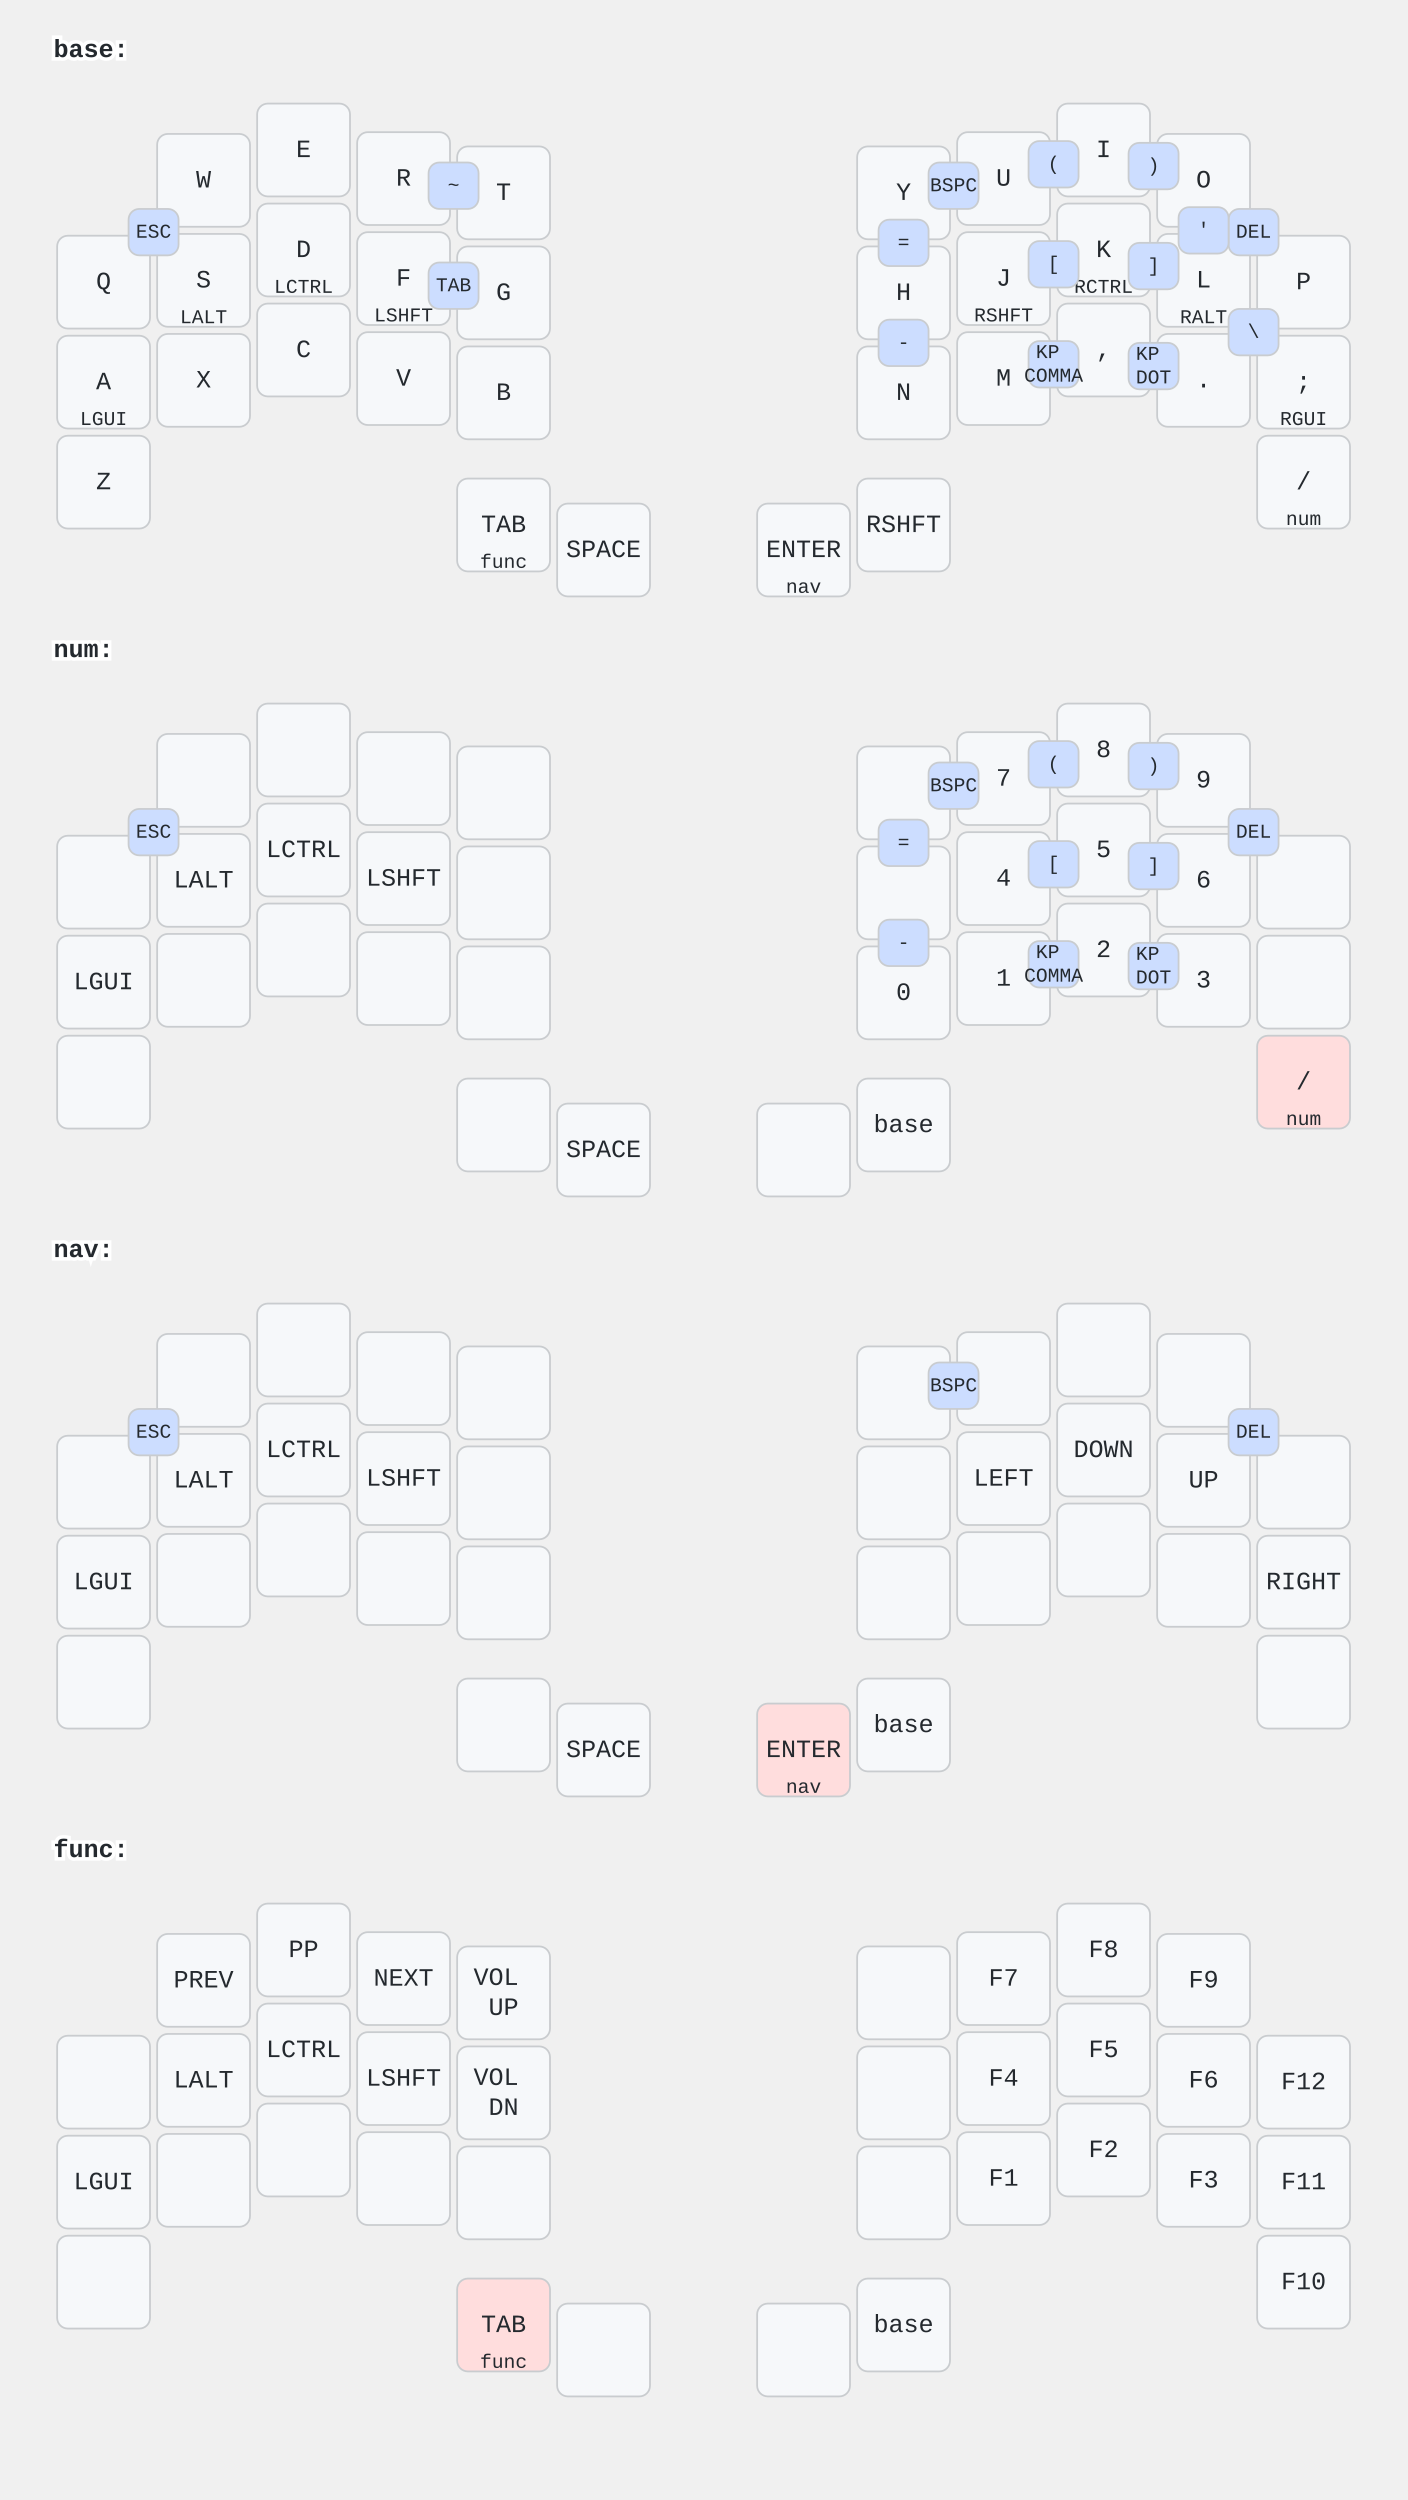
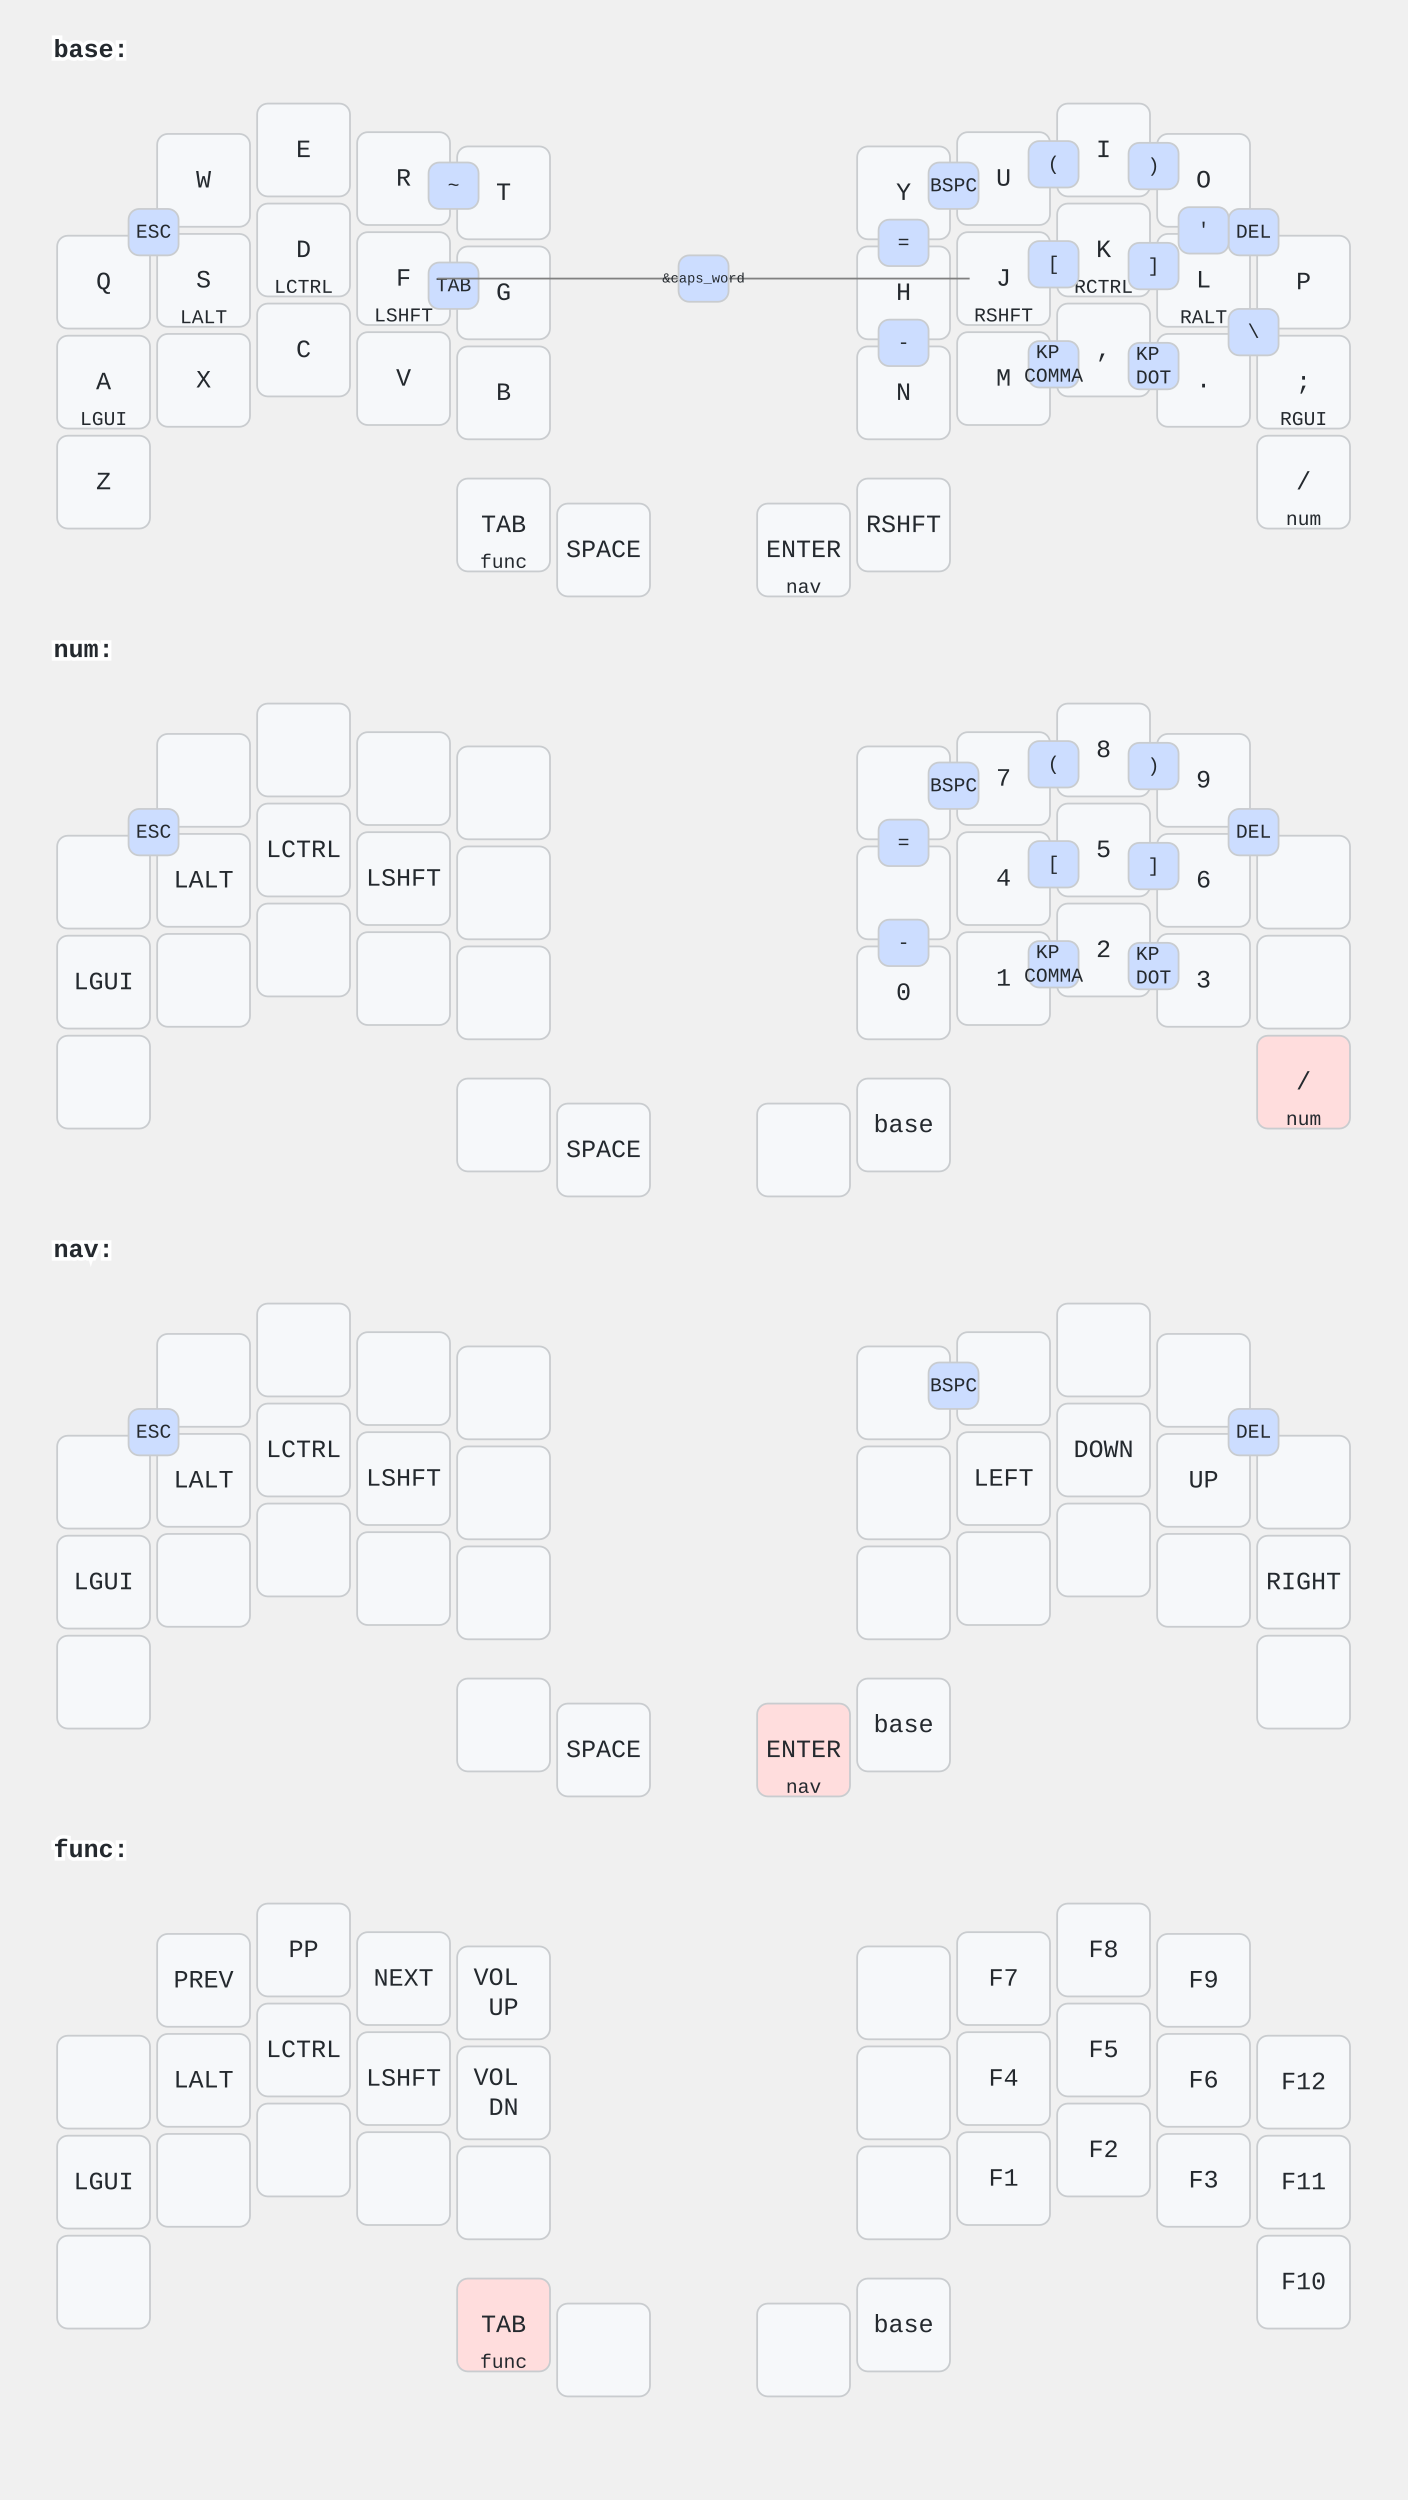
<svg xmlns="http://www.w3.org/2000/svg" width="788" height="1400" viewBox="0 0 788 1400" class="keymap">
  <style>/* inherit to force styles through use tags */
svg path {
    fill: inherit;
}

/* font and background color specifications */
svg.keymap {
    font-family: SFMono-Regular,Consolas,Liberation Mono,Menlo,monospace;
    font-size: 14px;
    font-kerning: normal;
    text-rendering: optimizeLegibility;
    fill: #24292e;
}

/* default key styling */
rect.key {
    fill: #f6f8fa;
}

rect.key, rect.combo {
    stroke: #c9cccf;
    stroke-width: 1;
}

/* default key side styling, only used is draw_key_sides is set */
rect.side {
    filter: brightness(90%);
}

/* color accent for combo boxes */
rect.combo, rect.combo-separate {
    fill: #cdf;
}

/* color accent for held keys */
rect.held, rect.combo.held {
    fill: #fdd;
}

/* color accent for ghost (optional) keys */
rect.ghost, rect.combo.ghost {
    stroke-dasharray: 4, 4;
    stroke-width: 2;
}

text {
    text-anchor: middle;
    dominant-baseline: middle;
}

/* styling for layer labels */
text.label {
    font-weight: bold;
    text-anchor: start;
    stroke: white;
    stroke-width: 4;
    paint-order: stroke;
}

/* styling for optional footer */
text.footer {
    text-anchor: end;
    dominant-baseline: auto;
    stroke: white;
    stroke-width: 4;
    paint-order: stroke;
}

/* styling for combo tap, and key hold/shifted label text */
text.combo, text.hold, text.shifted {
    font-size: 11px;
}

text.hold {
    text-anchor: middle;
    dominant-baseline: auto;
}

text.shifted {
    text-anchor: middle;
    dominant-baseline: hanging;
}

/* styling for hold/shifted label text in combo box */
text.combo.hold, text.combo.shifted {
    font-size: 8px;
}

/* lighter symbol for transparent keys */
text.trans {
    fill: #7b7e81;
}

/* styling for combo dendrons */
path.combo {
    stroke-width: 1;
    stroke: gray;
    fill: none;
}

/* Start Tabler Icons Cleanup */
/* cannot use height/width with glyphs */
.icon-tabler &gt; path {
    fill: inherit;
    stroke: inherit;
    stroke-width: 2;
}
/* hide tabler's default box */
.icon-tabler &gt; path[stroke="none"][fill="none"] {
    visibility: hidden;
}
/* End Tabler Icons Cleanup */
</style>
  <g transform="translate(30, 0)" class="layer-base">
    <text x="0" y="28" class="label">base:</text>
    <g transform="translate(0, 56)">
      <g transform="translate(28, 102)" class="key keypos-0">
        <rect rx="6" ry="6" x="-26" y="-26" width="52" height="52" class="key" />
        <text x="0" y="0" class="key tap">Q</text>
      </g>
      <g transform="translate(84, 45)" class="key keypos-1">
        <rect rx="6" ry="6" x="-26" y="-26" width="52" height="52" class="key" />
        <text x="0" y="0" class="key tap">W</text>
      </g>
      <g transform="translate(140, 28)" class="key keypos-2">
        <rect rx="6" ry="6" x="-26" y="-26" width="52" height="52" class="key" />
        <text x="0" y="0" class="key tap">E</text>
      </g>
      <g transform="translate(196, 44)" class="key keypos-3">
        <rect rx="6" ry="6" x="-26" y="-26" width="52" height="52" class="key" />
        <text x="0" y="0" class="key tap">R</text>
      </g>
      <g transform="translate(252, 52)" class="key keypos-4">
        <rect rx="6" ry="6" x="-26" y="-26" width="52" height="52" class="key" />
        <text x="0" y="0" class="key tap">T</text>
      </g>
      <g transform="translate(476, 52)" class="key keypos-5">
        <rect rx="6" ry="6" x="-26" y="-26" width="52" height="52" class="key" />
        <text x="0" y="0" class="key tap">Y</text>
      </g>
      <g transform="translate(532, 44)" class="key keypos-6">
        <rect rx="6" ry="6" x="-26" y="-26" width="52" height="52" class="key" />
        <text x="0" y="0" class="key tap">U</text>
      </g>
      <g transform="translate(588, 28)" class="key keypos-7">
        <rect rx="6" ry="6" x="-26" y="-26" width="52" height="52" class="key" />
        <text x="0" y="0" class="key tap">I</text>
      </g>
      <g transform="translate(644, 45)" class="key keypos-8">
        <rect rx="6" ry="6" x="-26" y="-26" width="52" height="52" class="key" />
        <text x="0" y="0" class="key tap">O</text>
      </g>
      <g transform="translate(700, 102)" class="key keypos-9">
        <rect rx="6" ry="6" x="-26" y="-26" width="52" height="52" class="key" />
        <text x="0" y="0" class="key tap">P</text>
      </g>
      <g transform="translate(28, 158)" class="key keypos-10">
        <rect rx="6" ry="6" x="-26" y="-26" width="52" height="52" class="key" />
        <text x="0" y="0" class="key tap">A</text>
        <text x="0" y="24" class="key hold">LGUI</text>
      </g>
      <g transform="translate(84, 101)" class="key keypos-11">
        <rect rx="6" ry="6" x="-26" y="-26" width="52" height="52" class="key" />
        <text x="0" y="0" class="key tap">S</text>
        <text x="0" y="24" class="key hold">LALT</text>
      </g>
      <g transform="translate(140, 84)" class="key keypos-12">
        <rect rx="6" ry="6" x="-26" y="-26" width="52" height="52" class="key" />
        <text x="0" y="0" class="key tap">D</text>
        <text x="0" y="24" class="key hold">LCTRL</text>
      </g>
      <g transform="translate(196, 100)" class="key keypos-13">
        <rect rx="6" ry="6" x="-26" y="-26" width="52" height="52" class="key" />
        <text x="0" y="0" class="key tap">F</text>
        <text x="0" y="24" class="key hold">LSHFT</text>
      </g>
      <g transform="translate(252, 108)" class="key keypos-14">
        <rect rx="6" ry="6" x="-26" y="-26" width="52" height="52" class="key" />
        <text x="0" y="0" class="key tap">G</text>
      </g>
      <g transform="translate(476, 108)" class="key keypos-15">
        <rect rx="6" ry="6" x="-26" y="-26" width="52" height="52" class="key" />
        <text x="0" y="0" class="key tap">H</text>
      </g>
      <g transform="translate(532, 100)" class="key keypos-16">
        <rect rx="6" ry="6" x="-26" y="-26" width="52" height="52" class="key" />
        <text x="0" y="0" class="key tap">J</text>
        <text x="0" y="24" class="key hold">RSHFT</text>
      </g>
      <g transform="translate(588, 84)" class="key keypos-17">
        <rect rx="6" ry="6" x="-26" y="-26" width="52" height="52" class="key" />
        <text x="0" y="0" class="key tap">K</text>
        <text x="0" y="24" class="key hold">RCTRL</text>
      </g>
      <g transform="translate(644, 101)" class="key keypos-18">
        <rect rx="6" ry="6" x="-26" y="-26" width="52" height="52" class="key" />
        <text x="0" y="0" class="key tap">L</text>
        <text x="0" y="24" class="key hold">RALT</text>
      </g>
      <g transform="translate(700, 158)" class="key keypos-19">
        <rect rx="6" ry="6" x="-26" y="-26" width="52" height="52" class="key" />
        <text x="0" y="0" class="key tap">;</text>
        <text x="0" y="24" class="key hold">RGUI</text>
      </g>
      <g transform="translate(28, 214)" class="key keypos-20">
        <rect rx="6" ry="6" x="-26" y="-26" width="52" height="52" class="key" />
        <text x="0" y="0" class="key tap">Z</text>
      </g>
      <g transform="translate(84, 157)" class="key keypos-21">
        <rect rx="6" ry="6" x="-26" y="-26" width="52" height="52" class="key" />
        <text x="0" y="0" class="key tap">X</text>
      </g>
      <g transform="translate(140, 140)" class="key keypos-22">
        <rect rx="6" ry="6" x="-26" y="-26" width="52" height="52" class="key" />
        <text x="0" y="0" class="key tap">C</text>
      </g>
      <g transform="translate(196, 156)" class="key keypos-23">
        <rect rx="6" ry="6" x="-26" y="-26" width="52" height="52" class="key" />
        <text x="0" y="0" class="key tap">V</text>
      </g>
      <g transform="translate(252, 164)" class="key keypos-24">
        <rect rx="6" ry="6" x="-26" y="-26" width="52" height="52" class="key" />
        <text x="0" y="0" class="key tap">B</text>
      </g>
      <g transform="translate(476, 164)" class="key keypos-25">
        <rect rx="6" ry="6" x="-26" y="-26" width="52" height="52" class="key" />
        <text x="0" y="0" class="key tap">N</text>
      </g>
      <g transform="translate(532, 156)" class="key keypos-26">
        <rect rx="6" ry="6" x="-26" y="-26" width="52" height="52" class="key" />
        <text x="0" y="0" class="key tap">M</text>
      </g>
      <g transform="translate(588, 140)" class="key keypos-27">
        <rect rx="6" ry="6" x="-26" y="-26" width="52" height="52" class="key" />
        <text x="0" y="0" class="key tap">,</text>
      </g>
      <g transform="translate(644, 157)" class="key keypos-28">
        <rect rx="6" ry="6" x="-26" y="-26" width="52" height="52" class="key" />
        <text x="0" y="0" class="key tap">.</text>
      </g>
      <g transform="translate(700, 214)" class="key keypos-29">
        <rect rx="6" ry="6" x="-26" y="-26" width="52" height="52" class="key" />
        <text x="0" y="0" class="key tap">/</text>
        <text x="0" y="24" class="key hold">num</text>
      </g>
      <g transform="translate(252, 238)" class="key keypos-30">
        <rect rx="6" ry="6" x="-26" y="-26" width="52" height="52" class="key" />
        <text x="0" y="0" class="key tap">TAB</text>
        <text x="0" y="24" class="key hold">func</text>
      </g>
      <g transform="translate(308, 252)" class="key keypos-31">
        <rect rx="6" ry="6" x="-26" y="-26" width="52" height="52" class="key" />
        <text x="0" y="0" class="key tap">SPACE</text>
      </g>
      <g transform="translate(420, 252)" class="key keypos-32">
        <rect rx="6" ry="6" x="-26" y="-26" width="52" height="52" class="key" />
        <text x="0" y="0" class="key tap">ENTER</text>
        <text x="0" y="24" class="key hold">nav</text>
      </g>
      <g transform="translate(476, 238)" class="key keypos-33">
        <rect rx="6" ry="6" x="-26" y="-26" width="52" height="52" class="key" />
        <text x="0" y="0" class="key tap">RSHFT</text>
      </g>
      <g class="combo combopos-0">
        <rect rx="6" ry="6" x="42" y="61" width="28" height="26" class="combo" />
        <text x="56" y="74" class="combo tap">ESC</text>
      </g>
      <g class="combo combopos-1">
        <rect rx="6" ry="6" x="210" y="35" width="28" height="26" class="combo" />
        <text x="224" y="48" class="combo tap">~</text>
      </g>
      <g class="combo combopos-2">
        <rect rx="6" ry="6" x="210" y="91" width="28" height="26" class="combo" />
        <text x="224" y="104" class="combo tap">TAB</text>
      </g>
      <g class="combo combopos-3">
        <rect rx="6" ry="6" x="490" y="35" width="28" height="26" class="combo" />
        <text x="504" y="48" class="combo tap">BSPC</text>
      </g>
      <g class="combo combopos-4">
        <rect rx="6" ry="6" x="658" y="61" width="28" height="26" class="combo" />
        <text x="672" y="74" class="combo tap">DEL</text>
      </g>
      <g class="combo combopos-5">
        <rect rx="6" ry="6" x="462" y="67" width="28" height="26" class="combo" />
        <text x="476" y="80" class="combo tap">=</text>
      </g>
      <g class="combo combopos-6">
        <rect rx="6" ry="6" x="462" y="123" width="28" height="26" class="combo" />
        <text x="476" y="136" class="combo tap">-</text>
      </g>
      <g class="combo combopos-7">
        <rect rx="6" ry="6" x="630" y="60" width="28" height="26" class="combo" />
        <text x="644" y="73" class="combo tap">'</text>
      </g>
      <g class="combo combopos-8">
        <rect rx="6" ry="6" x="546" y="79" width="28" height="26" class="combo" />
        <text x="560" y="92" class="combo tap">[</text>
      </g>
      <g class="combo combopos-9">
        <rect rx="6" ry="6" x="602" y="80" width="28" height="26" class="combo" />
        <text x="616" y="93" class="combo tap">]</text>
      </g>
      <g class="combo combopos-10">
        <rect rx="6" ry="6" x="658" y="117" width="28" height="26" class="combo" />
        <text x="672" y="130" class="combo tap">\</text>
      </g>
      <g class="combo combopos-11">
        <rect rx="6" ry="6" x="546" y="23" width="28" height="26" class="combo" />
        <text x="560" y="36" class="combo tap">(</text>
      </g>
      <g class="combo combopos-12">
        <rect rx="6" ry="6" x="602" y="24" width="28" height="26" class="combo" />
        <text x="616" y="37" class="combo tap">)</text>
      </g>
      <g class="combo combopos-13">
        <rect rx="6" ry="6" x="546" y="135" width="28" height="26" class="combo" />
        <text x="560" y="148" class="combo tap">
          <tspan x="560" dy="-0.6em">KP</tspan>
          <tspan x="560" dy="1.2em">COMMA</tspan>
        </text>
      </g>
      <g class="combo combopos-14">
        <rect rx="6" ry="6" x="602" y="136" width="28" height="26" class="combo" />
        <text x="616" y="149" class="combo tap">
          <tspan x="616" dy="-0.6em">KP</tspan>
          <tspan x="616" dy="1.2em">DOT</tspan>
        </text>
      </g>
+       <g class="combo combopos-15">
+         <path d="M364,100 l-149,0" class="combo" />
+         <path d="M364,100 l149,0" class="combo" />
+         <rect rx="6" ry="6" x="350" y="87" width="28" height="26" class="combo" />
+         <text x="364" y="100" class="combo tap">
+           <tspan style="font-size: 70%">&amp;caps_word</tspan>
+         </text>
+       </g>
    </g>
  </g>
  <g transform="translate(30, 336)" class="layer-num">
    <text x="0" y="28" class="label">num:</text>
    <g transform="translate(0, 56)">
      <g transform="translate(28, 102)" class="key keypos-0">
        <rect rx="6" ry="6" x="-26" y="-26" width="52" height="52" class="key" />
      </g>
      <g transform="translate(84, 45)" class="key keypos-1">
        <rect rx="6" ry="6" x="-26" y="-26" width="52" height="52" class="key" />
      </g>
      <g transform="translate(140, 28)" class="key keypos-2">
        <rect rx="6" ry="6" x="-26" y="-26" width="52" height="52" class="key" />
      </g>
      <g transform="translate(196, 44)" class="key keypos-3">
        <rect rx="6" ry="6" x="-26" y="-26" width="52" height="52" class="key" />
      </g>
      <g transform="translate(252, 52)" class="key keypos-4">
        <rect rx="6" ry="6" x="-26" y="-26" width="52" height="52" class="key" />
      </g>
      <g transform="translate(476, 52)" class="key keypos-5">
        <rect rx="6" ry="6" x="-26" y="-26" width="52" height="52" class="key" />
      </g>
      <g transform="translate(532, 44)" class="key keypos-6">
        <rect rx="6" ry="6" x="-26" y="-26" width="52" height="52" class="key" />
        <text x="0" y="0" class="key tap">7</text>
      </g>
      <g transform="translate(588, 28)" class="key keypos-7">
        <rect rx="6" ry="6" x="-26" y="-26" width="52" height="52" class="key" />
        <text x="0" y="0" class="key tap">8</text>
      </g>
      <g transform="translate(644, 45)" class="key keypos-8">
        <rect rx="6" ry="6" x="-26" y="-26" width="52" height="52" class="key" />
        <text x="0" y="0" class="key tap">9</text>
      </g>
      <g transform="translate(700, 102)" class="key keypos-9">
        <rect rx="6" ry="6" x="-26" y="-26" width="52" height="52" class="key" />
      </g>
      <g transform="translate(28, 158)" class="key keypos-10">
        <rect rx="6" ry="6" x="-26" y="-26" width="52" height="52" class="key" />
        <text x="0" y="0" class="key tap">LGUI</text>
      </g>
      <g transform="translate(84, 101)" class="key keypos-11">
        <rect rx="6" ry="6" x="-26" y="-26" width="52" height="52" class="key" />
        <text x="0" y="0" class="key tap">LALT</text>
      </g>
      <g transform="translate(140, 84)" class="key keypos-12">
        <rect rx="6" ry="6" x="-26" y="-26" width="52" height="52" class="key" />
        <text x="0" y="0" class="key tap">LCTRL</text>
      </g>
      <g transform="translate(196, 100)" class="key keypos-13">
        <rect rx="6" ry="6" x="-26" y="-26" width="52" height="52" class="key" />
        <text x="0" y="0" class="key tap">LSHFT</text>
      </g>
      <g transform="translate(252, 108)" class="key keypos-14">
        <rect rx="6" ry="6" x="-26" y="-26" width="52" height="52" class="key" />
      </g>
      <g transform="translate(476, 108)" class="key keypos-15">
        <rect rx="6" ry="6" x="-26" y="-26" width="52" height="52" class="key" />
      </g>
      <g transform="translate(532, 100)" class="key keypos-16">
        <rect rx="6" ry="6" x="-26" y="-26" width="52" height="52" class="key" />
        <text x="0" y="0" class="key tap">4</text>
      </g>
      <g transform="translate(588, 84)" class="key keypos-17">
        <rect rx="6" ry="6" x="-26" y="-26" width="52" height="52" class="key" />
        <text x="0" y="0" class="key tap">5</text>
      </g>
      <g transform="translate(644, 101)" class="key keypos-18">
        <rect rx="6" ry="6" x="-26" y="-26" width="52" height="52" class="key" />
        <text x="0" y="0" class="key tap">6</text>
      </g>
      <g transform="translate(700, 158)" class="key keypos-19">
        <rect rx="6" ry="6" x="-26" y="-26" width="52" height="52" class="key" />
      </g>
      <g transform="translate(28, 214)" class="key keypos-20">
        <rect rx="6" ry="6" x="-26" y="-26" width="52" height="52" class="key" />
      </g>
      <g transform="translate(84, 157)" class="key keypos-21">
        <rect rx="6" ry="6" x="-26" y="-26" width="52" height="52" class="key" />
      </g>
      <g transform="translate(140, 140)" class="key keypos-22">
        <rect rx="6" ry="6" x="-26" y="-26" width="52" height="52" class="key" />
      </g>
      <g transform="translate(196, 156)" class="key keypos-23">
        <rect rx="6" ry="6" x="-26" y="-26" width="52" height="52" class="key" />
      </g>
      <g transform="translate(252, 164)" class="key keypos-24">
        <rect rx="6" ry="6" x="-26" y="-26" width="52" height="52" class="key" />
      </g>
      <g transform="translate(476, 164)" class="key keypos-25">
        <rect rx="6" ry="6" x="-26" y="-26" width="52" height="52" class="key" />
        <text x="0" y="0" class="key tap">0</text>
      </g>
      <g transform="translate(532, 156)" class="key keypos-26">
        <rect rx="6" ry="6" x="-26" y="-26" width="52" height="52" class="key" />
        <text x="0" y="0" class="key tap">1</text>
      </g>
      <g transform="translate(588, 140)" class="key keypos-27">
        <rect rx="6" ry="6" x="-26" y="-26" width="52" height="52" class="key" />
        <text x="0" y="0" class="key tap">2</text>
      </g>
      <g transform="translate(644, 157)" class="key keypos-28">
        <rect rx="6" ry="6" x="-26" y="-26" width="52" height="52" class="key" />
        <text x="0" y="0" class="key tap">3</text>
      </g>
      <g transform="translate(700, 214)" class="key held keypos-29">
        <rect rx="6" ry="6" x="-26" y="-26" width="52" height="52" class="key held" />
        <text x="0" y="0" class="key held tap">/</text>
        <text x="0" y="24" class="key held hold">num</text>
      </g>
      <g transform="translate(252, 238)" class="key keypos-30">
        <rect rx="6" ry="6" x="-26" y="-26" width="52" height="52" class="key" />
      </g>
      <g transform="translate(308, 252)" class="key keypos-31">
        <rect rx="6" ry="6" x="-26" y="-26" width="52" height="52" class="key" />
        <text x="0" y="0" class="key tap">SPACE</text>
      </g>
      <g transform="translate(420, 252)" class="key keypos-32">
        <rect rx="6" ry="6" x="-26" y="-26" width="52" height="52" class="key" />
      </g>
      <g transform="translate(476, 238)" class="key keypos-33">
        <rect rx="6" ry="6" x="-26" y="-26" width="52" height="52" class="key" />
        <text x="0" y="0" class="key tap">base</text>
      </g>
      <g class="combo combopos-0">
        <rect rx="6" ry="6" x="42" y="61" width="28" height="26" class="combo" />
        <text x="56" y="74" class="combo tap">ESC</text>
      </g>
      <g class="combo combopos-1">
        <rect rx="6" ry="6" x="490" y="35" width="28" height="26" class="combo" />
        <text x="504" y="48" class="combo tap">BSPC</text>
      </g>
      <g class="combo combopos-2">
        <rect rx="6" ry="6" x="658" y="61" width="28" height="26" class="combo" />
        <text x="672" y="74" class="combo tap">DEL</text>
      </g>
      <g class="combo combopos-3">
        <rect rx="6" ry="6" x="462" y="67" width="28" height="26" class="combo" />
        <text x="476" y="80" class="combo tap">=</text>
      </g>
      <g class="combo combopos-4">
        <rect rx="6" ry="6" x="462" y="123" width="28" height="26" class="combo" />
        <text x="476" y="136" class="combo tap">-</text>
      </g>
      <g class="combo combopos-5">
        <rect rx="6" ry="6" x="546" y="79" width="28" height="26" class="combo" />
        <text x="560" y="92" class="combo tap">[</text>
      </g>
      <g class="combo combopos-6">
        <rect rx="6" ry="6" x="602" y="80" width="28" height="26" class="combo" />
        <text x="616" y="93" class="combo tap">]</text>
      </g>
      <g class="combo combopos-7">
        <rect rx="6" ry="6" x="546" y="23" width="28" height="26" class="combo" />
        <text x="560" y="36" class="combo tap">(</text>
      </g>
      <g class="combo combopos-8">
        <rect rx="6" ry="6" x="602" y="24" width="28" height="26" class="combo" />
        <text x="616" y="37" class="combo tap">)</text>
      </g>
      <g class="combo combopos-9">
        <rect rx="6" ry="6" x="546" y="135" width="28" height="26" class="combo" />
        <text x="560" y="148" class="combo tap">
          <tspan x="560" dy="-0.6em">KP</tspan>
          <tspan x="560" dy="1.2em">COMMA</tspan>
        </text>
      </g>
      <g class="combo combopos-10">
        <rect rx="6" ry="6" x="602" y="136" width="28" height="26" class="combo" />
        <text x="616" y="149" class="combo tap">
          <tspan x="616" dy="-0.6em">KP</tspan>
          <tspan x="616" dy="1.2em">DOT</tspan>
        </text>
      </g>
    </g>
  </g>
  <g transform="translate(30, 672)" class="layer-nav">
    <text x="0" y="28" class="label">nav:</text>
    <g transform="translate(0, 56)">
      <g transform="translate(28, 102)" class="key keypos-0">
        <rect rx="6" ry="6" x="-26" y="-26" width="52" height="52" class="key" />
      </g>
      <g transform="translate(84, 45)" class="key keypos-1">
        <rect rx="6" ry="6" x="-26" y="-26" width="52" height="52" class="key" />
      </g>
      <g transform="translate(140, 28)" class="key keypos-2">
        <rect rx="6" ry="6" x="-26" y="-26" width="52" height="52" class="key" />
      </g>
      <g transform="translate(196, 44)" class="key keypos-3">
        <rect rx="6" ry="6" x="-26" y="-26" width="52" height="52" class="key" />
      </g>
      <g transform="translate(252, 52)" class="key keypos-4">
        <rect rx="6" ry="6" x="-26" y="-26" width="52" height="52" class="key" />
      </g>
      <g transform="translate(476, 52)" class="key keypos-5">
        <rect rx="6" ry="6" x="-26" y="-26" width="52" height="52" class="key" />
      </g>
      <g transform="translate(532, 44)" class="key keypos-6">
        <rect rx="6" ry="6" x="-26" y="-26" width="52" height="52" class="key" />
      </g>
      <g transform="translate(588, 28)" class="key keypos-7">
        <rect rx="6" ry="6" x="-26" y="-26" width="52" height="52" class="key" />
      </g>
      <g transform="translate(644, 45)" class="key keypos-8">
        <rect rx="6" ry="6" x="-26" y="-26" width="52" height="52" class="key" />
      </g>
      <g transform="translate(700, 102)" class="key keypos-9">
        <rect rx="6" ry="6" x="-26" y="-26" width="52" height="52" class="key" />
      </g>
      <g transform="translate(28, 158)" class="key keypos-10">
        <rect rx="6" ry="6" x="-26" y="-26" width="52" height="52" class="key" />
        <text x="0" y="0" class="key tap">LGUI</text>
      </g>
      <g transform="translate(84, 101)" class="key keypos-11">
        <rect rx="6" ry="6" x="-26" y="-26" width="52" height="52" class="key" />
        <text x="0" y="0" class="key tap">LALT</text>
      </g>
      <g transform="translate(140, 84)" class="key keypos-12">
        <rect rx="6" ry="6" x="-26" y="-26" width="52" height="52" class="key" />
        <text x="0" y="0" class="key tap">LCTRL</text>
      </g>
      <g transform="translate(196, 100)" class="key keypos-13">
        <rect rx="6" ry="6" x="-26" y="-26" width="52" height="52" class="key" />
        <text x="0" y="0" class="key tap">LSHFT</text>
      </g>
      <g transform="translate(252, 108)" class="key keypos-14">
        <rect rx="6" ry="6" x="-26" y="-26" width="52" height="52" class="key" />
      </g>
      <g transform="translate(476, 108)" class="key keypos-15">
        <rect rx="6" ry="6" x="-26" y="-26" width="52" height="52" class="key" />
      </g>
      <g transform="translate(532, 100)" class="key keypos-16">
        <rect rx="6" ry="6" x="-26" y="-26" width="52" height="52" class="key" />
        <text x="0" y="0" class="key tap">LEFT</text>
      </g>
      <g transform="translate(588, 84)" class="key keypos-17">
        <rect rx="6" ry="6" x="-26" y="-26" width="52" height="52" class="key" />
        <text x="0" y="0" class="key tap">DOWN</text>
      </g>
      <g transform="translate(644, 101)" class="key keypos-18">
        <rect rx="6" ry="6" x="-26" y="-26" width="52" height="52" class="key" />
        <text x="0" y="0" class="key tap">UP</text>
      </g>
      <g transform="translate(700, 158)" class="key keypos-19">
        <rect rx="6" ry="6" x="-26" y="-26" width="52" height="52" class="key" />
        <text x="0" y="0" class="key tap">RIGHT</text>
      </g>
      <g transform="translate(28, 214)" class="key keypos-20">
        <rect rx="6" ry="6" x="-26" y="-26" width="52" height="52" class="key" />
      </g>
      <g transform="translate(84, 157)" class="key keypos-21">
        <rect rx="6" ry="6" x="-26" y="-26" width="52" height="52" class="key" />
      </g>
      <g transform="translate(140, 140)" class="key keypos-22">
        <rect rx="6" ry="6" x="-26" y="-26" width="52" height="52" class="key" />
      </g>
      <g transform="translate(196, 156)" class="key keypos-23">
        <rect rx="6" ry="6" x="-26" y="-26" width="52" height="52" class="key" />
      </g>
      <g transform="translate(252, 164)" class="key keypos-24">
        <rect rx="6" ry="6" x="-26" y="-26" width="52" height="52" class="key" />
      </g>
      <g transform="translate(476, 164)" class="key keypos-25">
        <rect rx="6" ry="6" x="-26" y="-26" width="52" height="52" class="key" />
      </g>
      <g transform="translate(532, 156)" class="key keypos-26">
        <rect rx="6" ry="6" x="-26" y="-26" width="52" height="52" class="key" />
      </g>
      <g transform="translate(588, 140)" class="key keypos-27">
        <rect rx="6" ry="6" x="-26" y="-26" width="52" height="52" class="key" />
      </g>
      <g transform="translate(644, 157)" class="key keypos-28">
        <rect rx="6" ry="6" x="-26" y="-26" width="52" height="52" class="key" />
      </g>
      <g transform="translate(700, 214)" class="key keypos-29">
        <rect rx="6" ry="6" x="-26" y="-26" width="52" height="52" class="key" />
      </g>
      <g transform="translate(252, 238)" class="key keypos-30">
        <rect rx="6" ry="6" x="-26" y="-26" width="52" height="52" class="key" />
      </g>
      <g transform="translate(308, 252)" class="key keypos-31">
        <rect rx="6" ry="6" x="-26" y="-26" width="52" height="52" class="key" />
        <text x="0" y="0" class="key tap">SPACE</text>
      </g>
      <g transform="translate(420, 252)" class="key held keypos-32">
        <rect rx="6" ry="6" x="-26" y="-26" width="52" height="52" class="key held" />
        <text x="0" y="0" class="key held tap">ENTER</text>
        <text x="0" y="24" class="key held hold">nav</text>
      </g>
      <g transform="translate(476, 238)" class="key keypos-33">
        <rect rx="6" ry="6" x="-26" y="-26" width="52" height="52" class="key" />
        <text x="0" y="0" class="key tap">base</text>
      </g>
      <g class="combo combopos-0">
        <rect rx="6" ry="6" x="42" y="61" width="28" height="26" class="combo" />
        <text x="56" y="74" class="combo tap">ESC</text>
      </g>
      <g class="combo combopos-1">
        <rect rx="6" ry="6" x="490" y="35" width="28" height="26" class="combo" />
        <text x="504" y="48" class="combo tap">BSPC</text>
      </g>
      <g class="combo combopos-2">
        <rect rx="6" ry="6" x="658" y="61" width="28" height="26" class="combo" />
        <text x="672" y="74" class="combo tap">DEL</text>
      </g>
    </g>
  </g>
  <g transform="translate(30, 1008)" class="layer-func">
    <text x="0" y="28" class="label">func:</text>
    <g transform="translate(0, 56)">
      <g transform="translate(28, 102)" class="key keypos-0">
        <rect rx="6" ry="6" x="-26" y="-26" width="52" height="52" class="key" />
      </g>
      <g transform="translate(84, 45)" class="key keypos-1">
        <rect rx="6" ry="6" x="-26" y="-26" width="52" height="52" class="key" />
        <text x="0" y="0" class="key tap">PREV</text>
      </g>
      <g transform="translate(140, 28)" class="key keypos-2">
        <rect rx="6" ry="6" x="-26" y="-26" width="52" height="52" class="key" />
        <text x="0" y="0" class="key tap">PP</text>
      </g>
      <g transform="translate(196, 44)" class="key keypos-3">
        <rect rx="6" ry="6" x="-26" y="-26" width="52" height="52" class="key" />
        <text x="0" y="0" class="key tap">NEXT</text>
      </g>
      <g transform="translate(252, 52)" class="key keypos-4">
        <rect rx="6" ry="6" x="-26" y="-26" width="52" height="52" class="key" />
        <text x="0" y="0" class="key tap">
          <tspan x="0" dy="-0.6em">VOL</tspan>
          <tspan x="0" dy="1.2em">UP</tspan>
        </text>
      </g>
      <g transform="translate(476, 52)" class="key keypos-5">
        <rect rx="6" ry="6" x="-26" y="-26" width="52" height="52" class="key" />
      </g>
      <g transform="translate(532, 44)" class="key keypos-6">
        <rect rx="6" ry="6" x="-26" y="-26" width="52" height="52" class="key" />
        <text x="0" y="0" class="key tap">F7</text>
      </g>
      <g transform="translate(588, 28)" class="key keypos-7">
        <rect rx="6" ry="6" x="-26" y="-26" width="52" height="52" class="key" />
        <text x="0" y="0" class="key tap">F8</text>
      </g>
      <g transform="translate(644, 45)" class="key keypos-8">
        <rect rx="6" ry="6" x="-26" y="-26" width="52" height="52" class="key" />
        <text x="0" y="0" class="key tap">F9</text>
      </g>
      <g transform="translate(700, 102)" class="key keypos-9">
        <rect rx="6" ry="6" x="-26" y="-26" width="52" height="52" class="key" />
        <text x="0" y="0" class="key tap">F12</text>
      </g>
      <g transform="translate(28, 158)" class="key keypos-10">
        <rect rx="6" ry="6" x="-26" y="-26" width="52" height="52" class="key" />
        <text x="0" y="0" class="key tap">LGUI</text>
      </g>
      <g transform="translate(84, 101)" class="key keypos-11">
        <rect rx="6" ry="6" x="-26" y="-26" width="52" height="52" class="key" />
        <text x="0" y="0" class="key tap">LALT</text>
      </g>
      <g transform="translate(140, 84)" class="key keypos-12">
        <rect rx="6" ry="6" x="-26" y="-26" width="52" height="52" class="key" />
        <text x="0" y="0" class="key tap">LCTRL</text>
      </g>
      <g transform="translate(196, 100)" class="key keypos-13">
        <rect rx="6" ry="6" x="-26" y="-26" width="52" height="52" class="key" />
        <text x="0" y="0" class="key tap">LSHFT</text>
      </g>
      <g transform="translate(252, 108)" class="key keypos-14">
        <rect rx="6" ry="6" x="-26" y="-26" width="52" height="52" class="key" />
        <text x="0" y="0" class="key tap">
          <tspan x="0" dy="-0.6em">VOL</tspan>
          <tspan x="0" dy="1.2em">DN</tspan>
        </text>
      </g>
      <g transform="translate(476, 108)" class="key keypos-15">
        <rect rx="6" ry="6" x="-26" y="-26" width="52" height="52" class="key" />
      </g>
      <g transform="translate(532, 100)" class="key keypos-16">
        <rect rx="6" ry="6" x="-26" y="-26" width="52" height="52" class="key" />
        <text x="0" y="0" class="key tap">F4</text>
      </g>
      <g transform="translate(588, 84)" class="key keypos-17">
        <rect rx="6" ry="6" x="-26" y="-26" width="52" height="52" class="key" />
        <text x="0" y="0" class="key tap">F5</text>
      </g>
      <g transform="translate(644, 101)" class="key keypos-18">
        <rect rx="6" ry="6" x="-26" y="-26" width="52" height="52" class="key" />
        <text x="0" y="0" class="key tap">F6</text>
      </g>
      <g transform="translate(700, 158)" class="key keypos-19">
        <rect rx="6" ry="6" x="-26" y="-26" width="52" height="52" class="key" />
        <text x="0" y="0" class="key tap">F11</text>
      </g>
      <g transform="translate(28, 214)" class="key keypos-20">
        <rect rx="6" ry="6" x="-26" y="-26" width="52" height="52" class="key" />
      </g>
      <g transform="translate(84, 157)" class="key keypos-21">
        <rect rx="6" ry="6" x="-26" y="-26" width="52" height="52" class="key" />
      </g>
      <g transform="translate(140, 140)" class="key keypos-22">
        <rect rx="6" ry="6" x="-26" y="-26" width="52" height="52" class="key" />
      </g>
      <g transform="translate(196, 156)" class="key keypos-23">
        <rect rx="6" ry="6" x="-26" y="-26" width="52" height="52" class="key" />
      </g>
      <g transform="translate(252, 164)" class="key keypos-24">
        <rect rx="6" ry="6" x="-26" y="-26" width="52" height="52" class="key" />
      </g>
      <g transform="translate(476, 164)" class="key keypos-25">
        <rect rx="6" ry="6" x="-26" y="-26" width="52" height="52" class="key" />
      </g>
      <g transform="translate(532, 156)" class="key keypos-26">
        <rect rx="6" ry="6" x="-26" y="-26" width="52" height="52" class="key" />
        <text x="0" y="0" class="key tap">F1</text>
      </g>
      <g transform="translate(588, 140)" class="key keypos-27">
        <rect rx="6" ry="6" x="-26" y="-26" width="52" height="52" class="key" />
        <text x="0" y="0" class="key tap">F2</text>
      </g>
      <g transform="translate(644, 157)" class="key keypos-28">
        <rect rx="6" ry="6" x="-26" y="-26" width="52" height="52" class="key" />
        <text x="0" y="0" class="key tap">F3</text>
      </g>
      <g transform="translate(700, 214)" class="key keypos-29">
        <rect rx="6" ry="6" x="-26" y="-26" width="52" height="52" class="key" />
        <text x="0" y="0" class="key tap">F10</text>
      </g>
      <g transform="translate(252, 238)" class="key held keypos-30">
        <rect rx="6" ry="6" x="-26" y="-26" width="52" height="52" class="key held" />
        <text x="0" y="0" class="key held tap">TAB</text>
        <text x="0" y="24" class="key held hold">func</text>
      </g>
      <g transform="translate(308, 252)" class="key keypos-31">
        <rect rx="6" ry="6" x="-26" y="-26" width="52" height="52" class="key" />
      </g>
      <g transform="translate(420, 252)" class="key keypos-32">
        <rect rx="6" ry="6" x="-26" y="-26" width="52" height="52" class="key" />
      </g>
      <g transform="translate(476, 238)" class="key keypos-33">
        <rect rx="6" ry="6" x="-26" y="-26" width="52" height="52" class="key" />
        <text x="0" y="0" class="key tap">base</text>
      </g>
    </g>
  </g>
</svg>
